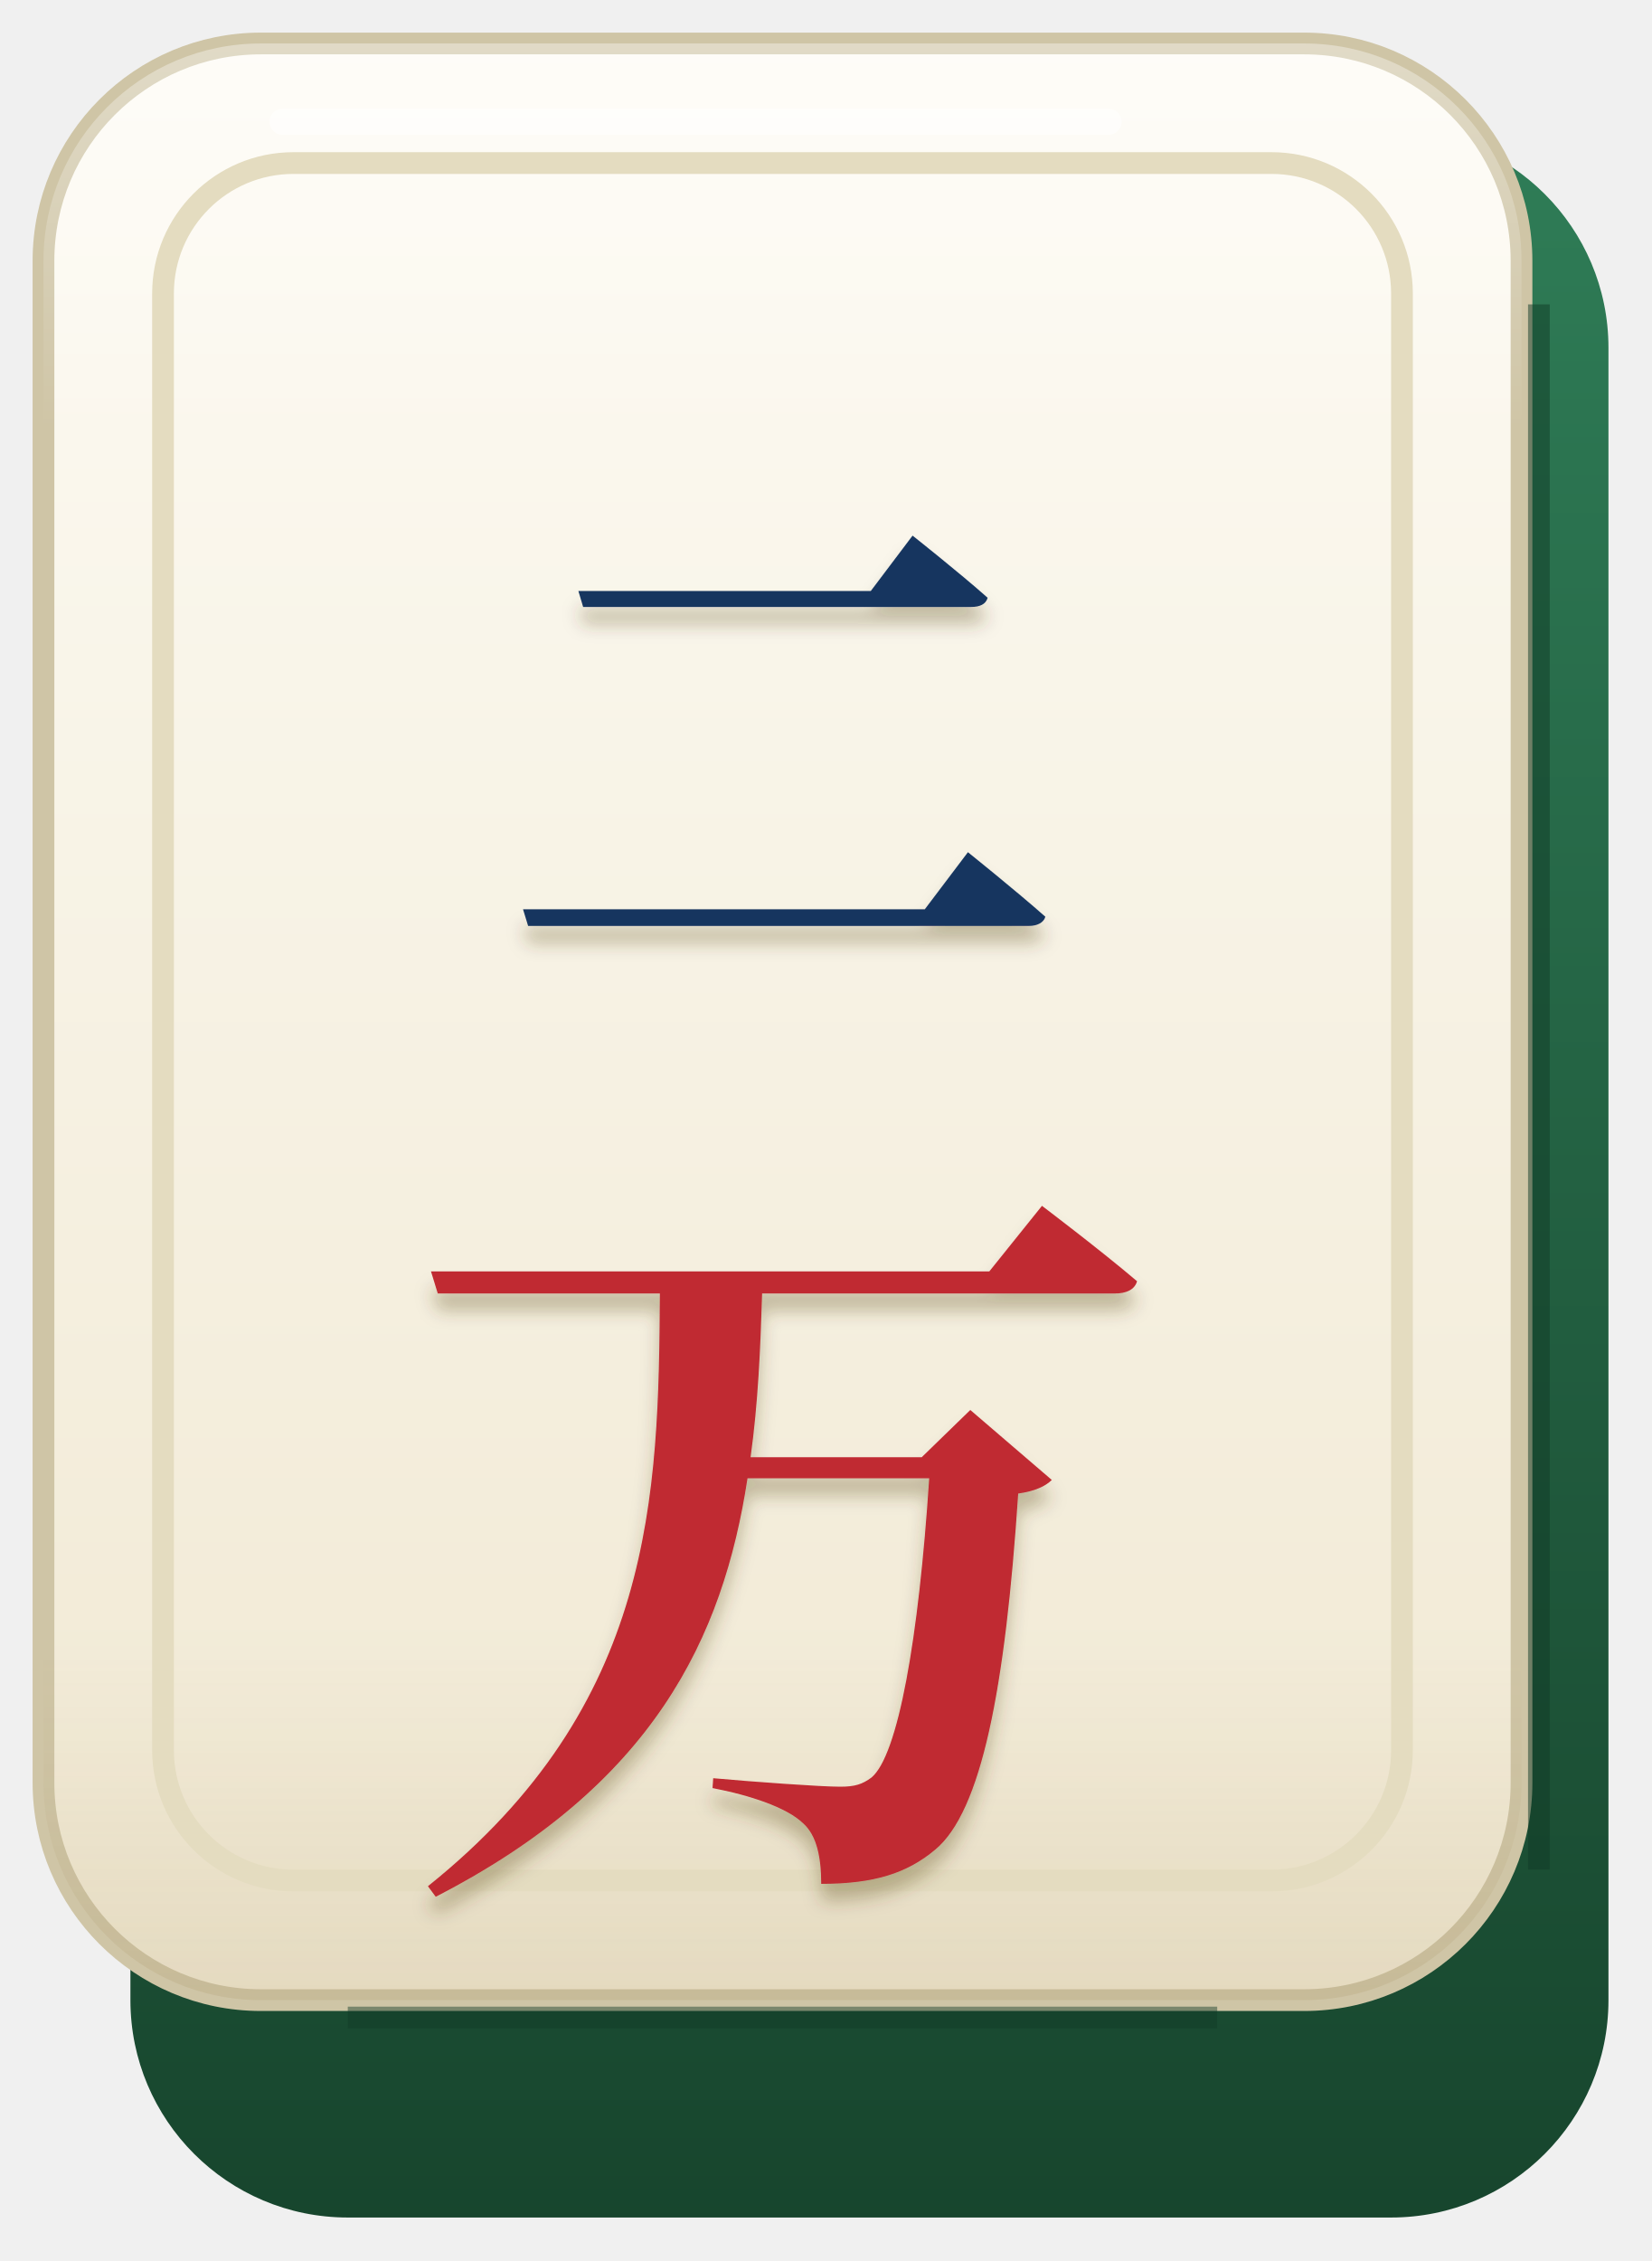
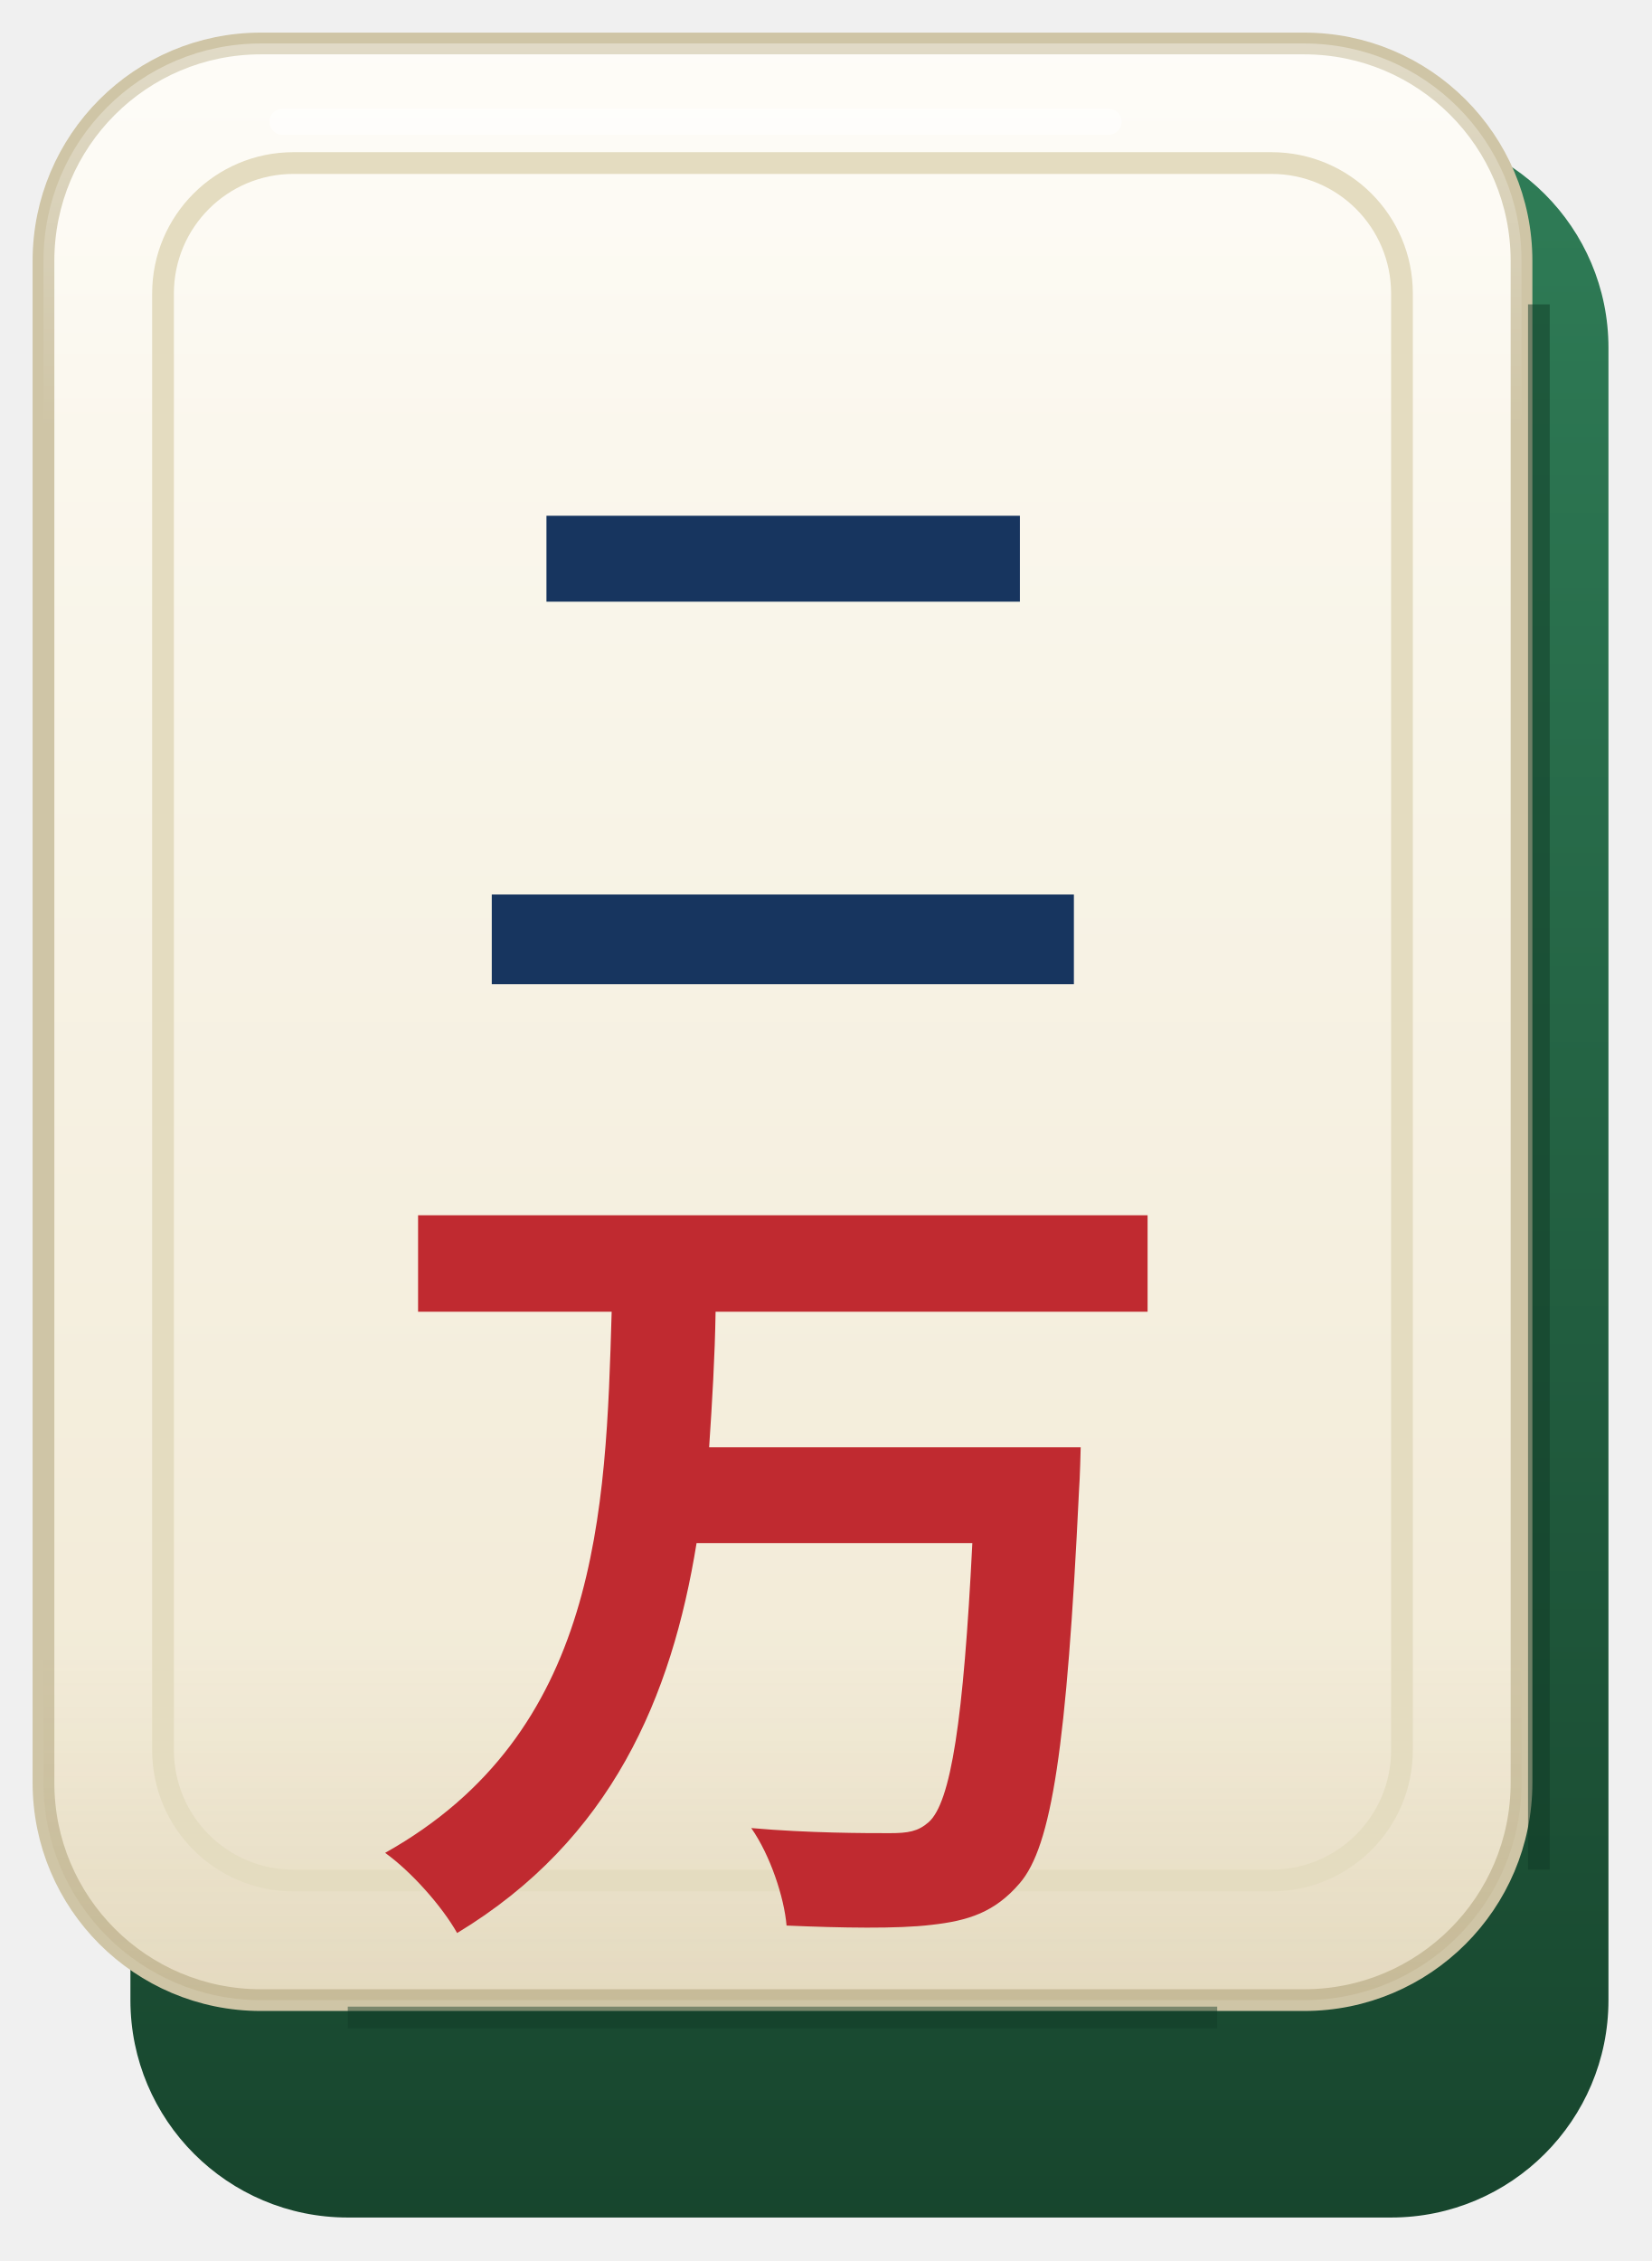
<svg xmlns="http://www.w3.org/2000/svg" viewBox="0 0 76 104">
  <defs>
    <linearGradient id="f" x1="0" y1="0" x2="0" y2="1">
      <stop offset="0" stop-color="#fdfbf4" />
      <stop offset="1" stop-color="#f0e8d2" />
    </linearGradient>
    <linearGradient id="b" x1="0" y1="0" x2="0" y2="1">
      <stop offset="0" stop-color="#2a8a5f" />
      <stop offset="1" stop-color="#1b6444" />
    </linearGradient>
    <linearGradient id="s" x1="0" y1="0" x2="0" y2="1">
      <stop offset="0" stop-color="#2f7d57" />
      <stop offset="1" stop-color="#17452d" />
    </linearGradient>
    <linearGradient id="v" x1="0" y1="0" x2="0" y2="1">
      <stop offset="0" stop-color="#ffffff" stop-opacity=".38" />
      <stop offset=".2" stop-color="#ffffff" stop-opacity="0" />
      <stop offset=".82" stop-color="#8a6c30" stop-opacity="0" />
      <stop offset="1" stop-color="#8a6c30" stop-opacity=".12" />
    </linearGradient>
-     <filter id="e" x="-8%" y="-8%" width="116%" height="116%">
-       <feDropShadow dx="0" dy=".8" stdDeviation=".4" flood-color="#4a3a10" flood-opacity=".3" />
-     </filter>
  </defs>
  <rect x="6" y="6" width="68" height="96" rx="10" fill="url(#s)" />
  <rect x="2" y="2" width="68" height="90" rx="10" fill="url(#f)" stroke="#cfc5a6" />
  <rect x="2" y="2" width="68" height="90" rx="10" fill="url(#v)" />
  <rect x="7.5" y="7.5" width="57" height="79" rx="6" fill="none" stroke="#e4dcc0" />
  <path d="M13 5.6h38" stroke="#fff" stroke-width="1.2" opacity=".55" stroke-linecap="round" />
  <path d="M70.8 14v72" stroke="#0f3a26" stroke-width="1" opacity=".5" />
  <path d="M16 92.8h40" stroke="#0f3a26" stroke-width="1" opacity=".45" />
-   <g filter="url(#e)">
-     <text x="36" y="33" font-size="26" fill="#17355f" text-anchor="middle" dominant-baseline="central" font-family="'Kaiti SC','STKaiti','KaiTi','楷体','Noto Serif CJK SC','Songti SC',serif" font-weight="600">二</text>
-     <text x="36" y="69" font-size="35" fill="#c02a30" text-anchor="middle" dominant-baseline="central" font-family="'Kaiti SC','STKaiti','KaiTi','楷体','Noto Serif CJK SC','Songti SC',serif" font-weight="600">万</text>
+   <g>
+     <text x="36" y="32" font-size="30" fill="#17355f" text-anchor="middle" dominant-baseline="central" font-family="'PingFang SC','Microsoft YaHei','Noto Sans CJK SC','Hiragino Sans GB',sans-serif" font-weight="700">二</text>
+     <text x="36" y="69" font-size="38" fill="#c02a30" text-anchor="middle" dominant-baseline="central" font-family="'PingFang SC','Microsoft YaHei','Noto Sans CJK SC','Hiragino Sans GB',sans-serif" font-weight="700">万</text>
  </g>
</svg>
